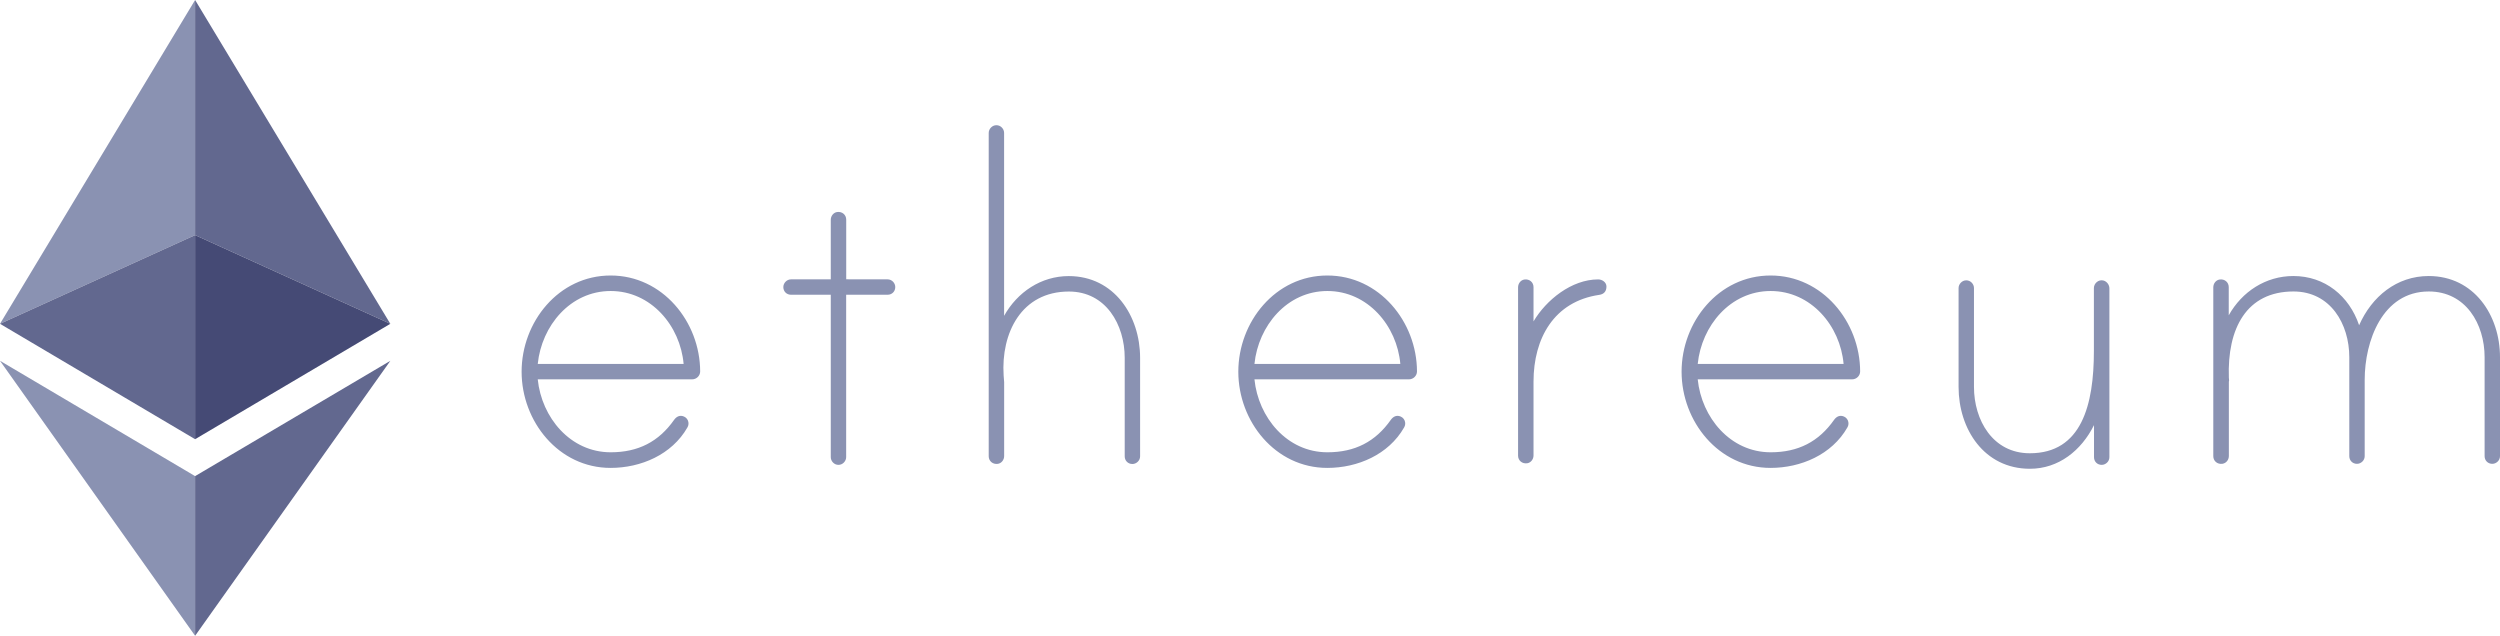
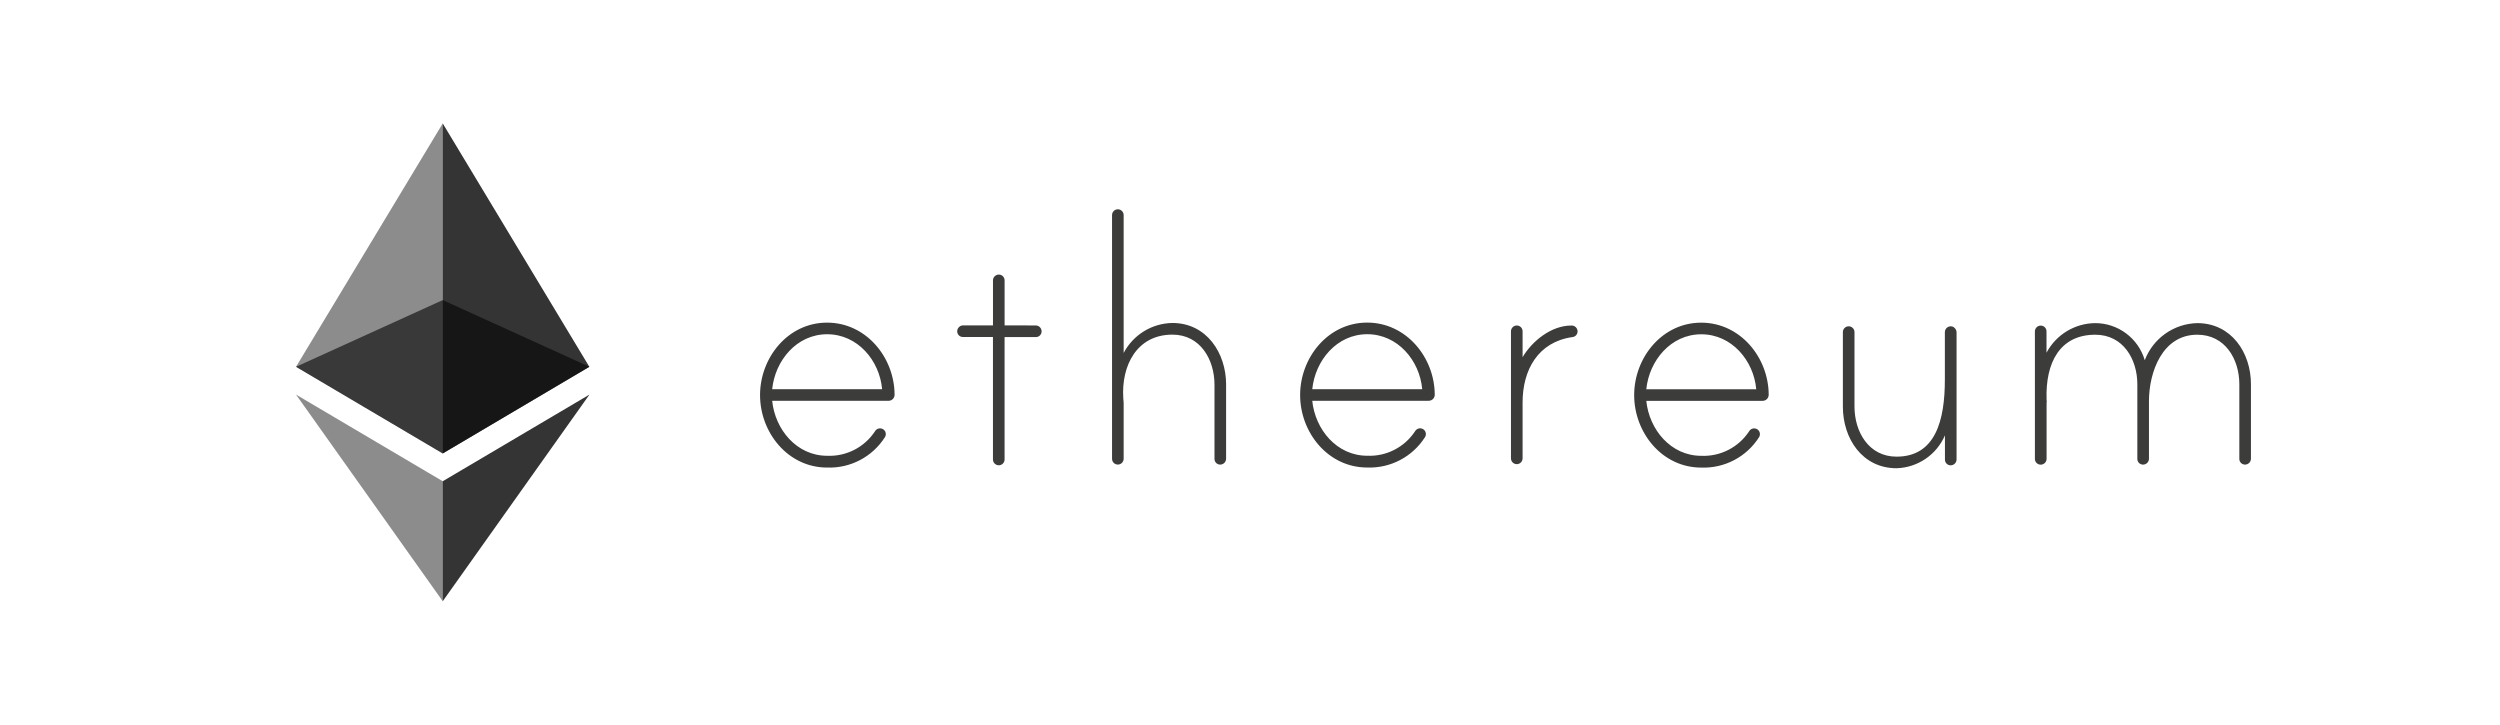
- <svg xmlns="http://www.w3.org/2000/svg" version="1.1" x="0px" y="0px" viewBox="0 0 4352.9 1107" style="enable-background:new 0 0 4352.9 1107;" xml:space="preserve">
-   <style type="text/css">
- 	.st0{fill:#8A92B2;}
- 	.st1{fill:#62688F;}
- 	.st2{fill:#454A75;}
- </style>
-   <g id="Layer_1">
-     <g>
-       <polygon class="st0" points="339.7,0 0,563.8 339.7,409.4   " />
-       <polygon class="st1" points="339.7,409.4 0,563.8 339.7,764.7   " />
-       <polygon class="st1" points="679.6,563.8 339.7,0 339.7,409.4   " />
-       <polygon class="st2" points="339.7,764.7 679.6,563.8 339.7,409.4   " />
-       <polygon class="st0" points="0,628.2 339.7,1107 339.7,829   " />
-       <polygon class="st1" points="339.7,829 339.7,1107 679.7,628.2   " />
+ <svg xmlns="http://www.w3.org/2000/svg" width="276" height="80" viewBox="0 0 276 80">
+   <defs>
+     <clipPath id="clip-path">
+       <path id="Path_3" data-name="Path 3" d="M720.6,306.4h32.385v16.934H720.6Z" transform="translate(-720.6 -306.4)" />
+     </clipPath>
+     <clipPath id="clip-path-2">
+       <path id="Path_5" data-name="Path 5" d="M720.6,0h16.2V36.44H720.6Z" transform="translate(-720.6)" />
+     </clipPath>
+     <clipPath id="clip-path-3">
+       <path id="Path_7" data-name="Path 7" d="M975,0h16.2V36.44H975Z" transform="translate(-975)" />
+     </clipPath>
+     <clipPath id="clip-path-4">
+       <path id="Path_9" data-name="Path 9" d="M720.6,470.3h16.2v22.816H720.6Z" transform="translate(-720.6 -470.3)" />
+     </clipPath>
+     <clipPath id="clip-path-5">
+       <path id="Path_11" data-name="Path 11" d="M975,470.3h16.2v22.816H975Z" transform="translate(-975 -470.3)" />
+     </clipPath>
+     <clipPath id="clip-etherrum">
+       <rect width="276" height="80" />
+     </clipPath>
+   </defs>
+   <g id="etherrum" clip-path="url(#clip-etherrum)">
+     <g id="ethereum" transform="translate(-16.467 5.188)">
+       <path id="Path_1" data-name="Path 1" d="M14.756,1019.686a.666.666,0,0,1-.667.658H1.242c.321,3.174,2.709,6.069,6.069,6.069a6.01,6.01,0,0,0,5.284-2.709.645.645,0,0,1,.819-.262.619.619,0,0,1,.363.464.649.649,0,0,1-.084.448,7.245,7.245,0,0,1-6.39,3.359c-4.322,0-7.4-3.866-7.4-8s3.081-8,7.4-8,7.445,3.849,7.453,7.977m-1.376-.625c-.279-3.174-2.709-6.069-6.069-6.069s-5.748,2.9-6.069,6.069Zm16.966-7.04a.652.652,0,0,1,.641.641.626.626,0,0,1-.641.642H26.9v13.514a.641.641,0,0,1-1.283,0V1013.3H22.31a.626.626,0,0,1-.641-.642.658.658,0,0,1,.641-.641h3.309v-4.946a.647.647,0,0,1,.515-.65.637.637,0,0,1,.768.633v4.963Zm21.009,6.533v8.188a.652.652,0,0,1-.641.641.626.626,0,0,1-.641-.641v-8.188c0-2.76-1.562-5.52-4.642-5.52-3.95,0-5.655,3.452-5.427,6.989,0,.093.042.506.042.549v6.145a.647.647,0,0,1-.515.65.637.637,0,0,1-.768-.633V999.841a.641.641,0,0,1,1.283,0v15.219a6.194,6.194,0,0,1,5.377-3.309c3.773,0,5.934,3.309,5.934,6.8m23.035,1.131a.666.666,0,0,1-.667.658H60.867c.321,3.174,2.709,6.069,6.069,6.069a6.01,6.01,0,0,0,5.284-2.709.645.645,0,0,1,.819-.262.619.619,0,0,1,.363.464.649.649,0,0,1-.084.448,7.245,7.245,0,0,1-6.39,3.359c-4.322,0-7.4-3.866-7.4-8s3.081-8,7.4-8,7.453,3.849,7.462,7.977m-1.384-.625c-.279-3.174-2.709-6.069-6.069-6.069s-5.748,2.9-6.069,6.069Zm17.152-6.44a.636.636,0,0,1-.6.692c-3.773.549-5.47,3.629-5.47,7.217v6.145a.647.647,0,0,1-.515.65.637.637,0,0,1-.768-.633v-14a.647.647,0,0,1,.515-.65.637.637,0,0,1,.768.633v2.853c1.055-1.789,3.174-3.494,5.377-3.494a.654.654,0,0,1,.692.591m21.1,7.065a.667.667,0,0,1-.667.658H97.745c.321,3.174,2.709,6.069,6.069,6.069a6.01,6.01,0,0,0,5.284-2.709.645.645,0,0,1,.819-.262.619.619,0,0,1,.363.464.649.649,0,0,1-.084.448,7.245,7.245,0,0,1-6.39,3.359c-4.322,0-7.4-3.866-7.4-8s3.081-8,7.4-8,7.445,3.849,7.453,7.977m-1.376-.625c-.279-3.174-2.709-6.069-6.069-6.069s-5.748,2.9-6.069,6.069Zm22.115-6.28v14.037a.652.652,0,0,1-.641.641.626.626,0,0,1-.641-.641v-2.667a6.015,6.015,0,0,1-5.335,3.63c-3.815,0-5.934-3.309-5.934-6.8v-8.23a.641.641,0,0,1,1.283,0v8.23c0,2.76,1.562,5.52,4.642,5.52,4.322,0,5.335-4.043,5.335-8.508v-5.242a.649.649,0,0,1,.827-.616.69.69,0,0,1,.464.65m32.5,5.723v8.23a.652.652,0,0,1-.641.641.626.626,0,0,1-.641-.641v-8.23c0-2.76-1.562-5.469-4.642-5.469-3.866,0-5.335,4.136-5.335,7.352v6.348a.652.652,0,0,1-.641.641.626.626,0,0,1-.642-.641v-8.23c0-2.76-1.562-5.469-4.642-5.469-3.908,0-5.52,3.081-5.377,7.175,0,.093.042.279,0,.321v6.187a.646.646,0,0,1-.523.65.637.637,0,0,1-.768-.633v-14.045a.647.647,0,0,1,.515-.65.637.637,0,0,1,.768.633v2.347a6.153,6.153,0,0,1,5.377-3.266,5.71,5.71,0,0,1,5.47,4.094,6.358,6.358,0,0,1,5.79-4.094c3.773,0,5.934,3.258,5.934,6.752" transform="translate(100.473 -981.283)" fill="#3c3c3b" />
+       <g id="Group_2" data-name="Group 2" transform="translate(49.147 27.94)" opacity="0.6">
+         <g id="Group_1" data-name="Group 1" clip-path="url(#clip-path)">
+           <path id="Path_2" data-name="Path 2" d="M736.8,306.4l-16.2,7.366,16.2,9.568,16.189-9.568Z" transform="translate(-720.6 -306.4)" fill="#010101" />
+         </g>
+       </g>
+       <g id="Group_4" data-name="Group 4" transform="translate(49.147 8.434)" opacity="0.45">
+         <g id="Group_3" data-name="Group 3" clip-path="url(#clip-path-2)">
+           <path id="Path_4" data-name="Path 4" d="M720.6,26.872l16.2,9.568V0Z" transform="translate(-720.6)" fill="#010101" />
+         </g>
+       </g>
+       <g id="Group_6" data-name="Group 6" transform="translate(65.342 8.434)" opacity="0.8">
+         <g id="Group_5" data-name="Group 5" clip-path="url(#clip-path-3)">
+           <path id="Path_6" data-name="Path 6" d="M975,0V36.44l16.189-9.568Z" transform="translate(-975)" fill="#010101" />
+         </g>
+       </g>
+       <g id="Group_8" data-name="Group 8" transform="translate(49.147 38.374)" opacity="0.45">
+         <g id="Group_7" data-name="Group 7" clip-path="url(#clip-path-4)">
+           <path id="Path_8" data-name="Path 8" d="M720.6,470.3l16.2,22.816V479.868Z" transform="translate(-720.6 -470.3)" fill="#010101" />
+         </g>
+       </g>
+       <g id="Group_10" data-name="Group 10" transform="translate(65.342 38.374)" opacity="0.8">
+         <g id="Group_9" data-name="Group 9" clip-path="url(#clip-path-5)">
+           <path id="Path_10" data-name="Path 10" d="M975,479.868v13.248L991.2,470.3Z" transform="translate(-975 -470.3)" fill="#010101" />
+         </g>
+       </g>
    </g>
  </g>
-   <g id="Layer_2">
-     <path class="st0" d="M1219.1,646.7c0,7.6-6.4,13.8-14,13.8H936.3c6.7,66.4,56.7,127,127,127c48,0,83.7-18.4,110.6-56.7   c3.9-5.3,9.7-8.7,17.1-5.5c4.1,1.8,6.9,5.5,7.6,9.7c0.7,4.4-0.5,6.9-1.8,9.4c-27,47.2-80.9,70.3-133.7,70.3   c-90.4,0-154.9-80.9-154.9-167.5s64.5-167.5,154.9-167.5C1153.6,479.6,1218.9,560.4,1219.1,646.7 M1190.3,633.7   c-5.8-66.4-56.7-127-127-127s-120.3,60.6-127,127H1190.3z M1545.4,486.4c7.8,0,13.4,6.7,13.4,13.4c0,7.8-5.8,13.4-13.4,13.4h-72.1   V796c0,6.7-5.8,13.4-13.4,13.4c-7.8,0-13.4-6.7-13.4-13.4V513.2h-69.2c-7.8,0-13.4-5.8-13.4-13.4c0-6.7,5.8-13.4,13.4-13.4h69.2   V382.8c0-6.5,4.4-12.5,10.8-13.6c9-1.4,16.1,4.8,16.1,13.2v103.9L1545.4,486.4L1545.4,486.4z M1985.1,623.1v171.4   c0,7.8-6.7,13.4-13.4,13.4c-7.8,0-13.4-5.8-13.4-13.4V623.1c0-57.8-32.7-115.5-97.2-115.5c-82.7,0-118.4,72.3-113.6,146.3   c0,1.9,0.9,10.6,0.9,11.5v128.6c0,6.5-4.4,12.5-10.8,13.6c-9,1.4-16.1-4.8-16.1-13.2V231.4c0-6.7,5.8-13.4,13.4-13.4   c7.8,0,13.4,6.7,13.4,13.4v318.5c23.1-41.3,64.5-69.2,112.5-69.2C1939.9,480.7,1985.1,549.9,1985.1,623.1 M2467.2,646.7   c0,7.6-6.4,13.8-14,13.8h-269c6.7,66.4,56.7,127,127,127c48,0,83.7-18.4,110.6-56.7c3.9-5.3,9.7-8.7,17.1-5.5   c4.1,1.8,6.9,5.5,7.6,9.7c0.7,4.4-0.5,6.9-1.8,9.4c-27,47.2-80.9,70.3-133.7,70.3c-90.4,0-154.9-80.9-154.9-167.5   s64.5-167.5,154.9-167.5C2401.6,479.6,2467,560.4,2467.2,646.7 M2438.2,633.7c-5.8-66.4-56.7-127-127-127s-120.3,60.6-127,127   H2438.2z M2797.1,498.9c0,8.7-4.8,13.4-12.5,14.5c-79,11.5-114.5,76-114.5,151V793c0,6.5-4.4,12.5-10.8,13.6   c-9,1.4-16.1-4.8-16.1-13.2V500.3c0-6.5,4.4-12.5,10.8-13.6c9-1.4,16.1,4.8,16.1,13.2v59.7c22.1-37.4,66.4-73.1,112.5-73.1   C2789.4,486.4,2797.1,491.3,2797.1,498.9 M3238.8,646.7c0,7.6-6.4,13.8-14,13.8H2956c6.7,66.4,56.7,127,127,127   c48,0,83.7-18.4,110.6-56.7c3.9-5.3,9.7-8.7,17.1-5.5c4.1,1.8,6.9,5.5,7.6,9.7c0.7,4.4-0.5,6.9-1.8,9.4   c-27,47.2-80.9,70.3-133.7,70.3c-90.4,0-154.9-80.9-154.9-167.5s64.5-167.5,154.9-167.5C3173.2,479.6,3238.6,560.4,3238.8,646.7    M3210,633.7c-5.8-66.4-56.7-127-127-127s-120.3,60.6-127,127H3210z M3672.8,502.2V796c0,7.8-6.7,13.4-13.4,13.4   c-7.8,0-13.4-5.8-13.4-13.4v-55.8c-22.1,44.3-61.7,76-111.6,76c-79.8,0-124.2-69.2-124.2-142.4V501.5c0-6.7,5.8-13.4,13.4-13.4   c7.8,0,13.4,6.7,13.4,13.4v172.2c0,57.8,32.7,115.5,97.2,115.5c90.4,0,111.6-84.6,111.6-178.1V501.5c0-7.8,7.8-15.7,17.3-12.9   C3668.9,490.6,3672.8,496.2,3672.8,502.2 M4352.9,622v172.2c0,7.8-6.7,13.4-13.4,13.4c-7.8,0-13.4-5.8-13.4-13.4V622   c0-57.8-32.7-114.5-97.2-114.5c-80.9,0-111.6,86.6-111.6,153.9v132.8c0,7.8-6.7,13.4-13.4,13.4c-7.8,0-13.4-5.8-13.4-13.4V622   c0-57.8-32.7-114.5-97.2-114.5c-81.8,0-115.5,64.5-112.5,150.2c0,1.9,0.9,5.8,0,6.7v129.5c0,6.5-4.4,12.5-11,13.6   c-9,1.4-16.1-4.8-16.1-13.2V500.3c0-6.5,4.4-12.5,10.8-13.6c9-1.4,16.1,4.8,16.1,13.2v49.1c23.1-41.3,64.5-68.4,112.5-68.4   c54.8,0,97.2,34.6,114.5,85.7c22.1-50,65.4-85.7,121.2-85.7C4307.7,480.7,4352.9,548.9,4352.9,622" />
-   </g>
</svg>
